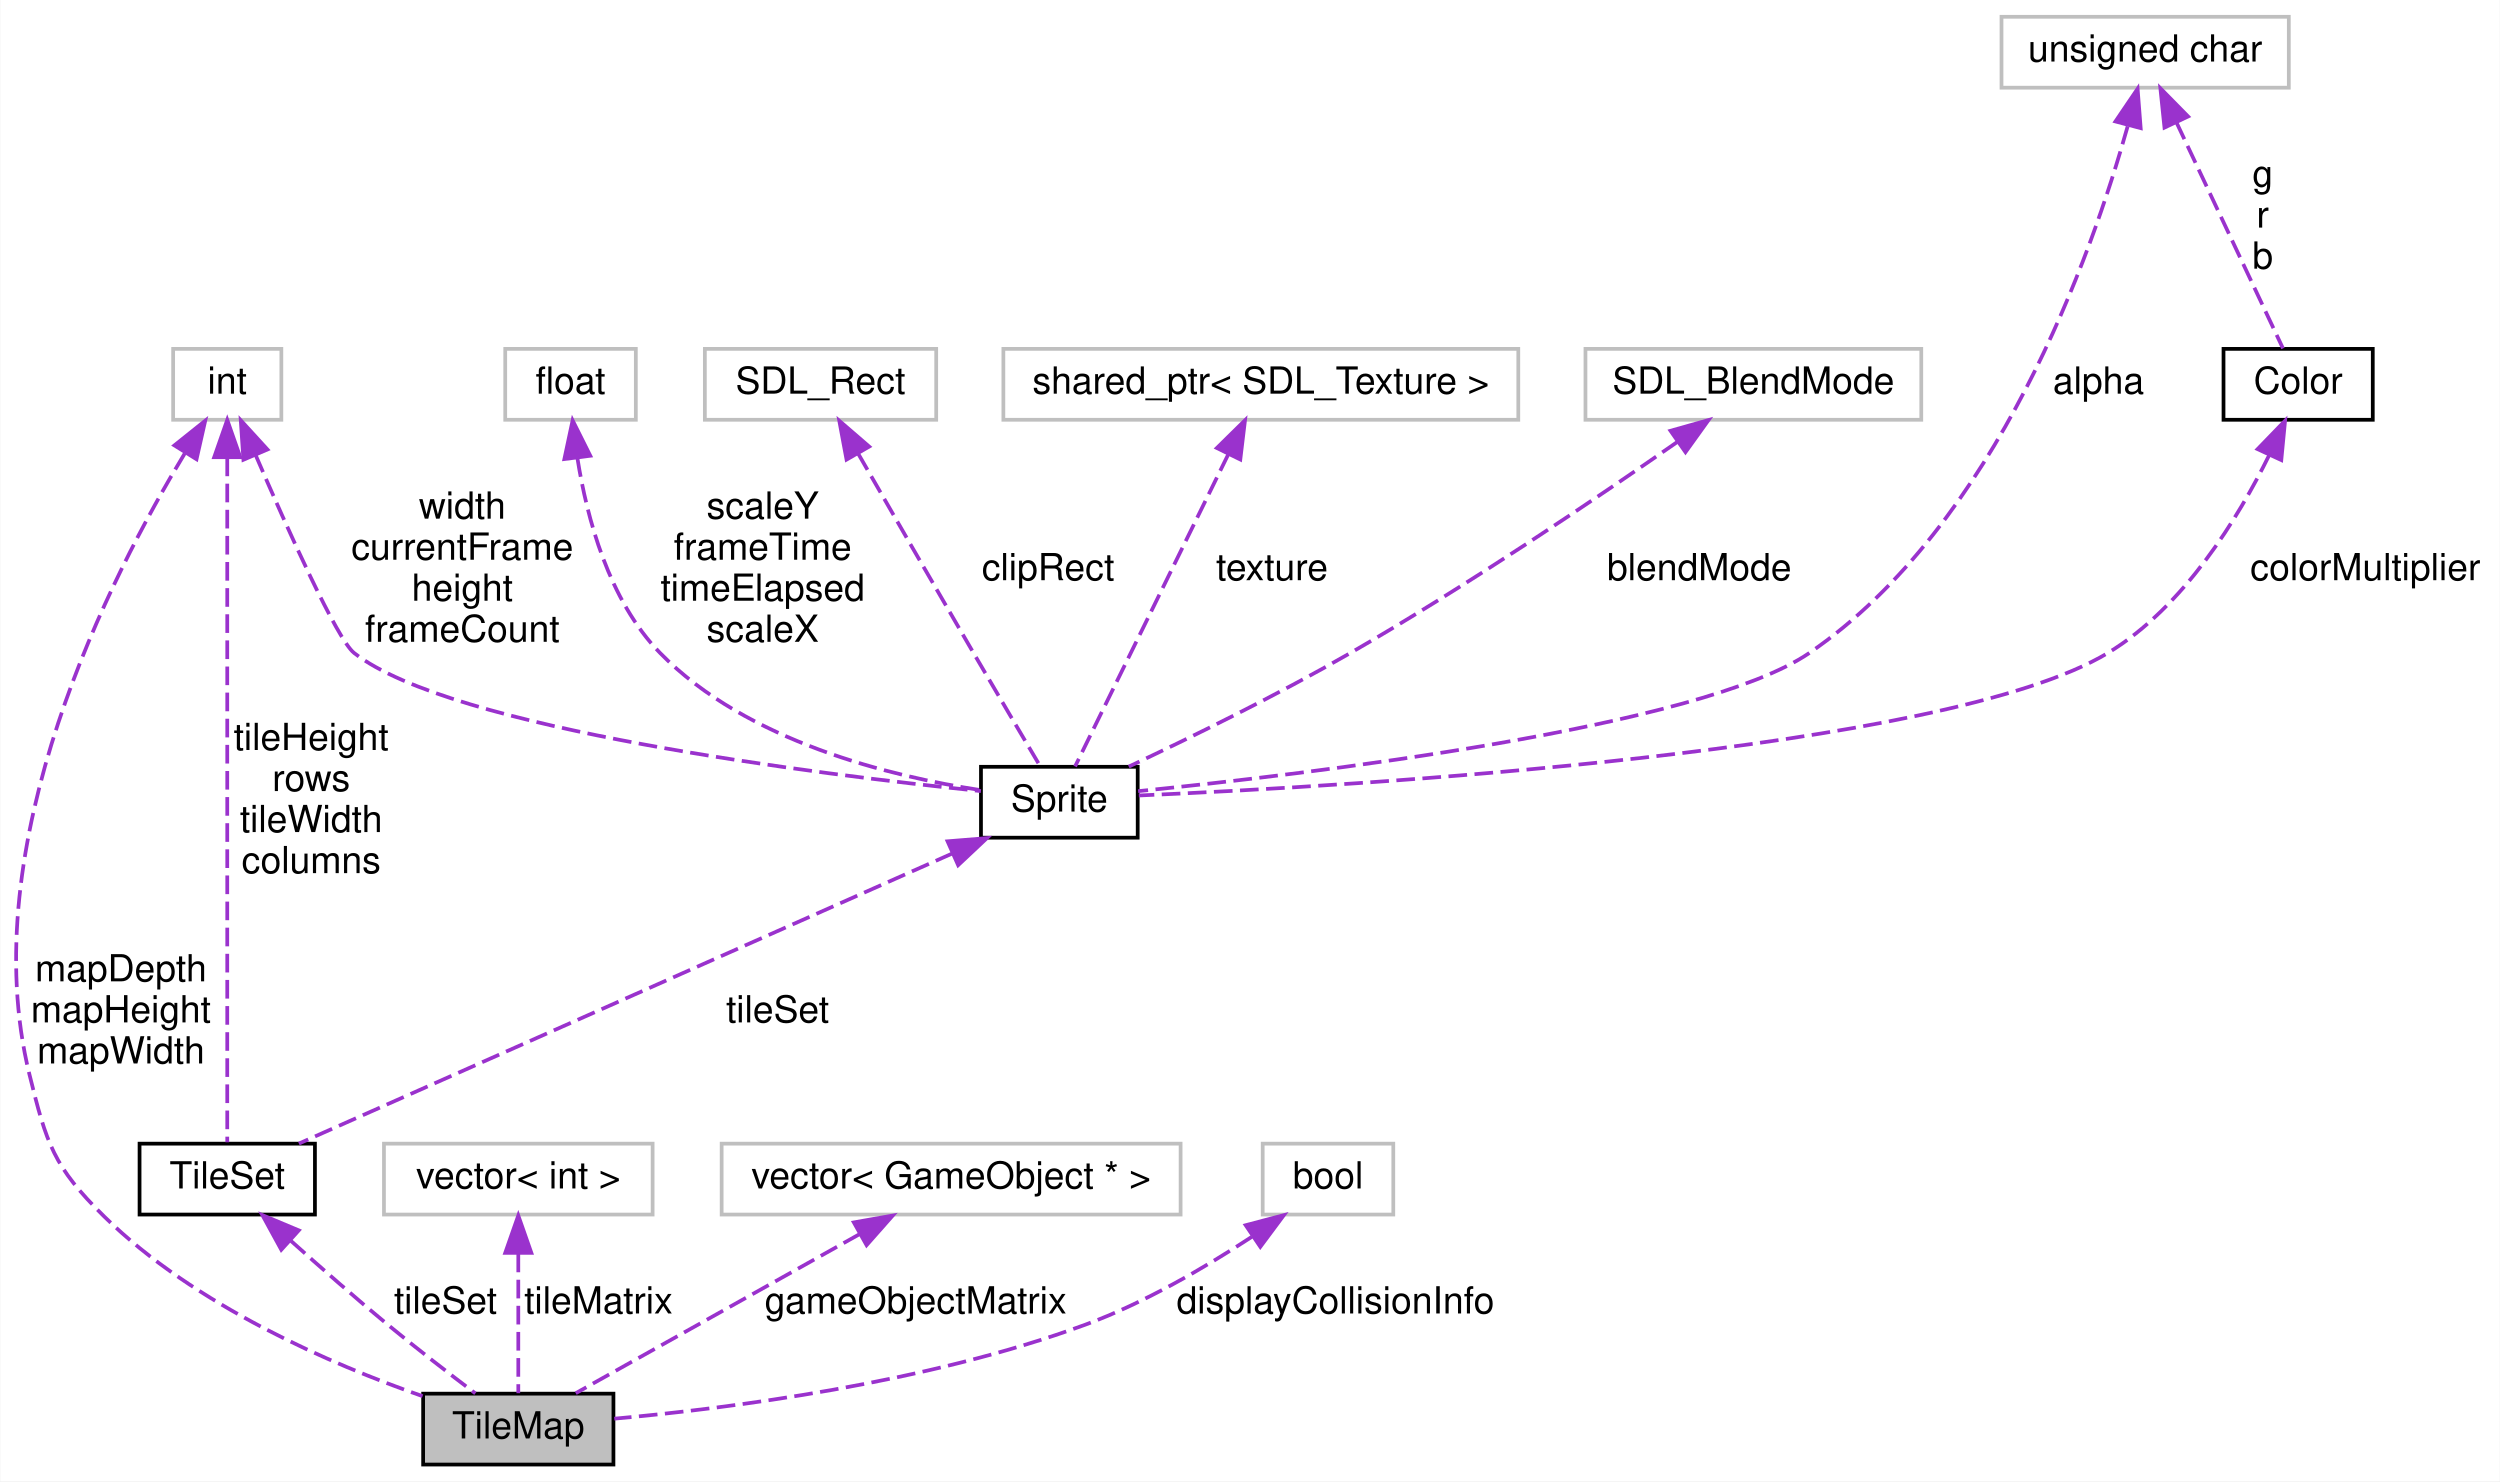
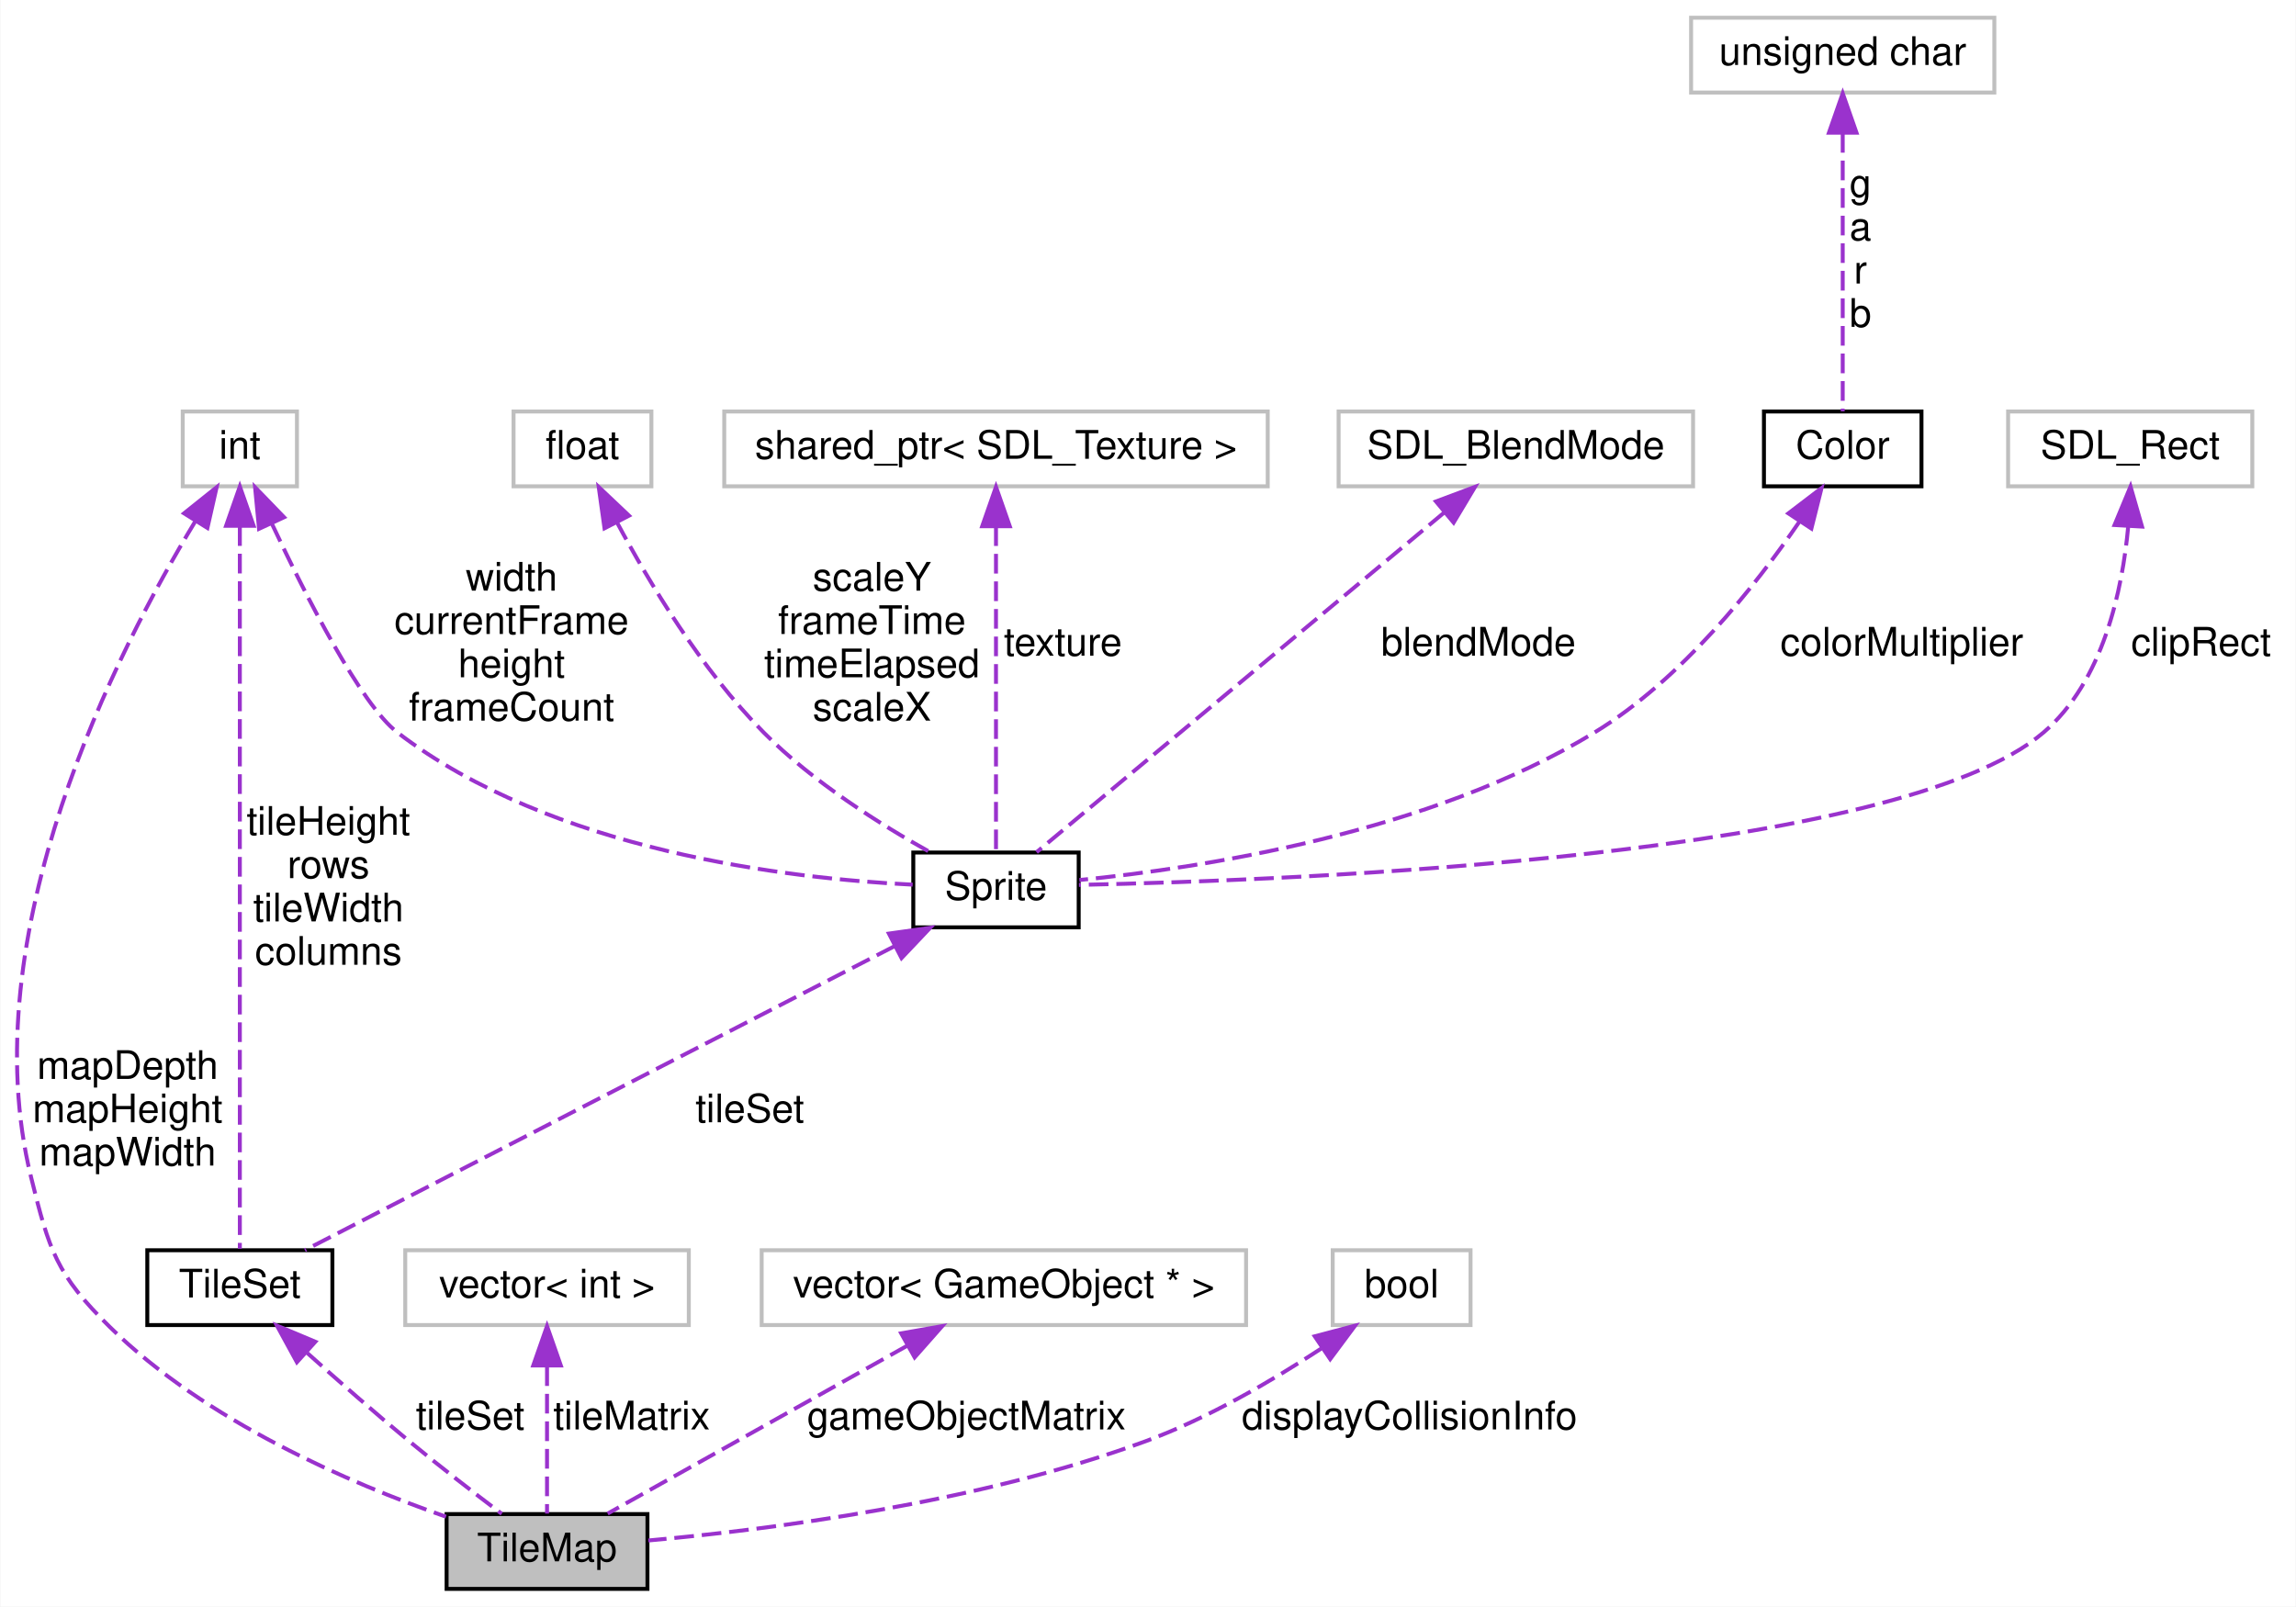
- <svg xmlns="http://www.w3.org/2000/svg" xmlns:xlink="http://www.w3.org/1999/xlink" width="670pt" height="397pt" viewBox="0.00 0.00 669.81 397.00">
-   <g id="graph0" class="graph" transform="scale(1 1) rotate(0) translate(4 393)">
-     <polygon fill="white" stroke="none" points="-4,4 -4,-393 665.807,-393 665.807,4 -4,4" />
+ <svg xmlns="http://www.w3.org/2000/svg" xmlns:xlink="http://www.w3.org/1999/xlink" width="583pt" height="408pt" viewBox="0.00 0.00 582.81 408.00">
+   <g id="graph0" class="graph" transform="scale(1 1) rotate(0) translate(4 404)">
+     <polygon fill="white" stroke="none" points="-4,4 -4,-404 578.807,-404 578.807,4 -4,4" />
    <g id="node1" class="node">
      <polygon fill="#bfbfbf" stroke="black" points="109.307,-0.5 109.307,-19.5 160.307,-19.5 160.307,-0.5 109.307,-0.5" />
      <text text-anchor="middle" x="134.807" y="-7.5" font-family="Helvetica,sans-Serif" font-size="10.00">TileMap</text>
    </g>
    <g id="node2" class="node">
      <g id="a_node2">
        <a xlink:href="classTileSet.html" target="_top" xlink:title="Classe responsável por modelar um tileset. ">
          <polygon fill="white" stroke="black" points="33.307,-67.5 33.307,-86.5 80.307,-86.5 80.307,-67.5 33.307,-67.5" />
          <text text-anchor="middle" x="56.807" y="-74.5" font-family="Helvetica,sans-Serif" font-size="10.00">TileSet</text>
        </a>
      </g>
    </g>
    <g id="edge1" class="edge">
      <path fill="none" stroke="#9a32cd" stroke-dasharray="5,2" d="M73.924,-60.404C81.716,-53.427 91.12,-45.175 99.807,-38 107.498,-31.646 116.404,-24.783 123.307,-19.566" />
      <polygon fill="#9a32cd" stroke="#9a32cd" points="71.292,-58.065 66.212,-67.363 75.981,-63.262 71.292,-58.065" />
      <text text-anchor="middle" x="115.307" y="-41" font-family="Helvetica,sans-Serif" font-size="10.00"> tileSet</text>
    </g>
    <g id="node3" class="node">
      <g id="a_node3">
        <a xlink:href="classSprite.html" target="_top" xlink:title="Classe que modela uma sprite. ">
-           <polygon fill="white" stroke="black" points="258.807,-168.5 258.807,-187.5 300.807,-187.5 300.807,-168.5 258.807,-168.5" />
-           <text text-anchor="middle" x="279.807" y="-175.5" font-family="Helvetica,sans-Serif" font-size="10.00">Sprite</text>
+           <polygon fill="white" stroke="black" points="227.807,-168.5 227.807,-187.5 269.807,-187.5 269.807,-168.5 227.807,-168.5" />
+           <text text-anchor="middle" x="248.807" y="-175.5" font-family="Helvetica,sans-Serif" font-size="10.00">Sprite</text>
        </a>
      </g>
    </g>
    <g id="edge2" class="edge">
-       <path fill="none" stroke="#9a32cd" stroke-dasharray="5,2" d="M251.254,-164.324C205.097,-143.833 115.302,-103.969 76.003,-86.522" />
-       <polygon fill="#9a32cd" stroke="#9a32cd" points="249.847,-167.529 260.407,-168.388 252.687,-161.131 249.847,-167.529" />
-       <text text-anchor="middle" x="204.307" y="-119" font-family="Helvetica,sans-Serif" font-size="10.00"> tileSet</text>
+       <path fill="none" stroke="#9a32cd" stroke-dasharray="5,2" d="M222.964,-163.675C182.87,-143.001 106.816,-103.786 73.334,-86.522" />
+       <polygon fill="#9a32cd" stroke="#9a32cd" points="221.612,-166.915 232.104,-168.388 224.82,-160.694 221.612,-166.915" />
+       <text text-anchor="middle" x="186.307" y="-119" font-family="Helvetica,sans-Serif" font-size="10.00"> tileSet</text>
    </g>
    <g id="node4" class="node">
-       <polygon fill="white" stroke="#bfbfbf" points="532.307,-369.5 532.307,-388.5 609.307,-388.5 609.307,-369.5 532.307,-369.5" />
-       <text text-anchor="middle" x="570.807" y="-376.5" font-family="Helvetica,sans-Serif" font-size="10.00">unsigned char</text>
+       <polygon fill="white" stroke="#bfbfbf" points="126.307,-280.5 126.307,-299.5 161.307,-299.5 161.307,-280.5 126.307,-280.5" />
+       <text text-anchor="middle" x="143.807" y="-287.5" font-family="Helvetica,sans-Serif" font-size="10.00">float</text>
    </g>
    <g id="edge3" class="edge">
-       <path fill="none" stroke="#9a32cd" stroke-dasharray="5,2" d="M566.116,-359.144C556.508,-324.809 531.128,-252.462 480.807,-218 451.625,-198.015 346.355,-185.534 300.923,-180.967" />
-       <polygon fill="#9a32cd" stroke="#9a32cd" points="562.841,-360.449 568.783,-369.221 569.608,-358.658 562.841,-360.449" />
-       <text text-anchor="middle" x="558.307" y="-287.5" font-family="Helvetica,sans-Serif" font-size="10.00"> alpha</text>
-     </g>
-     <g id="node10" class="node">
-       <g id="a_node10">
-         <a xlink:href="structColor.html" target="_top" xlink:title="Struct para armazenar informações de cor. ">
-           <polygon fill="white" stroke="black" points="591.807,-280.5 591.807,-299.5 631.807,-299.5 631.807,-280.5 591.807,-280.5" />
-           <text text-anchor="middle" x="611.807" y="-287.5" font-family="Helvetica,sans-Serif" font-size="10.00">Color</text>
-         </a>
-       </g>
-     </g>
-     <g id="edge10" class="edge">
-       <path fill="none" stroke="#9a32cd" stroke-dasharray="5,2" d="M579.181,-360.23C587.879,-341.774 601.122,-313.672 607.742,-299.625" />
-       <polygon fill="#9a32cd" stroke="#9a32cd" points="575.985,-358.802 574.888,-369.34 582.317,-361.786 575.985,-358.802" />
-       <text text-anchor="middle" x="602.307" y="-343" font-family="Helvetica,sans-Serif" font-size="10.00"> g</text>
-       <text text-anchor="middle" x="602.307" y="-332" font-family="Helvetica,sans-Serif" font-size="10.00">r</text>
-       <text text-anchor="middle" x="602.307" y="-321" font-family="Helvetica,sans-Serif" font-size="10.00">b</text>
+       <path fill="none" stroke="#9a32cd" stroke-dasharray="5,2" d="M152.541,-271.393C160.722,-256.083 174.034,-233.919 189.807,-218 202.338,-205.353 219.602,-194.521 232.217,-187.505" />
+       <polygon fill="#9a32cd" stroke="#9a32cd" points="149.404,-269.838 147.931,-280.33 155.626,-273.047 149.404,-269.838" />
+       <text text-anchor="middle" x="217.307" y="-254" font-family="Helvetica,sans-Serif" font-size="10.00"> scaleY</text>
+       <text text-anchor="middle" x="217.307" y="-243" font-family="Helvetica,sans-Serif" font-size="10.00">frameTime</text>
+       <text text-anchor="middle" x="217.307" y="-232" font-family="Helvetica,sans-Serif" font-size="10.00">timeElapsed</text>
+       <text text-anchor="middle" x="217.307" y="-221" font-family="Helvetica,sans-Serif" font-size="10.00">scaleX</text>
    </g>
    <g id="node5" class="node">
-       <polygon fill="white" stroke="#bfbfbf" points="131.307,-280.5 131.307,-299.5 166.307,-299.5 166.307,-280.5 131.307,-280.5" />
-       <text text-anchor="middle" x="148.807" y="-287.5" font-family="Helvetica,sans-Serif" font-size="10.00">float</text>
+       <polygon fill="white" stroke="#bfbfbf" points="505.807,-280.5 505.807,-299.5 567.807,-299.5 567.807,-280.5 505.807,-280.5" />
+       <text text-anchor="middle" x="536.807" y="-287.5" font-family="Helvetica,sans-Serif" font-size="10.00">SDL_Rect</text>
    </g>
    <g id="edge4" class="edge">
-       <path fill="none" stroke="#9a32cd" stroke-dasharray="5,2" d="M150.665,-270.147C153.173,-254.315 159.053,-232.082 172.807,-218 196.016,-194.237 234.844,-184.867 258.796,-181.233" />
-       <polygon fill="#9a32cd" stroke="#9a32cd" points="147.158,-269.975 149.369,-280.337 154.102,-270.858 147.158,-269.975" />
-       <text text-anchor="middle" x="200.307" y="-254" font-family="Helvetica,sans-Serif" font-size="10.00"> scaleY</text>
-       <text text-anchor="middle" x="200.307" y="-243" font-family="Helvetica,sans-Serif" font-size="10.00">frameTime</text>
-       <text text-anchor="middle" x="200.307" y="-232" font-family="Helvetica,sans-Serif" font-size="10.00">timeElapsed</text>
-       <text text-anchor="middle" x="200.307" y="-221" font-family="Helvetica,sans-Serif" font-size="10.00">scaleX</text>
+       <path fill="none" stroke="#9a32cd" stroke-dasharray="5,2" d="M536.313,-270.441C534.822,-254.104 529.941,-230.954 514.807,-218 478.019,-186.511 326.109,-180.446 269.87,-179.278" />
+       <polygon fill="#9a32cd" stroke="#9a32cd" points="532.821,-270.672 536.888,-280.455 539.809,-270.271 532.821,-270.672" />
+       <text text-anchor="middle" x="554.807" y="-237.5" font-family="Helvetica,sans-Serif" font-size="10.00"> clipRect</text>
    </g>
    <g id="node6" class="node">
-       <polygon fill="white" stroke="#bfbfbf" points="184.807,-280.5 184.807,-299.5 246.807,-299.5 246.807,-280.5 184.807,-280.5" />
-       <text text-anchor="middle" x="215.807" y="-287.5" font-family="Helvetica,sans-Serif" font-size="10.00">SDL_Rect</text>
-     </g>
-     <g id="edge5" class="edge">
-       <path fill="none" stroke="#9a32cd" stroke-dasharray="5,2" d="M225.893,-271.431C234.164,-257.047 246.197,-236.179 256.807,-218 262.908,-207.545 269.992,-195.555 274.668,-187.661" />
-       <polygon fill="#9a32cd" stroke="#9a32cd" points="222.778,-269.826 220.83,-280.241 228.847,-273.314 222.778,-269.826" />
-       <text text-anchor="middle" x="276.807" y="-237.5" font-family="Helvetica,sans-Serif" font-size="10.00"> clipRect</text>
-     </g>
-     <g id="node7" class="node">
      <polygon fill="white" stroke="#bfbfbf" points="42.307,-280.5 42.307,-299.5 71.307,-299.5 71.307,-280.5 42.307,-280.5" />
      <text text-anchor="middle" x="56.807" y="-287.5" font-family="Helvetica,sans-Serif" font-size="10.00">int</text>
    </g>
-     <g id="edge14" class="edge">
+     <g id="edge13" class="edge">
      <path fill="none" stroke="#9a32cd" stroke-dasharray="5,2" d="M45.413,-271.471C25.66,-238.892 -11.442,-166.711 3.807,-105 8.385,-86.472 10.195,-80.379 23.807,-67 48.128,-43.094 84.71,-27.365 109.154,-18.826" />
      <polygon fill="#9a32cd" stroke="#9a32cd" points="42.638,-273.634 50.91,-280.255 48.572,-269.921 42.638,-273.634" />
      <text text-anchor="middle" x="28.307" y="-130" font-family="Helvetica,sans-Serif" font-size="10.00"> mapDepth</text>
      <text text-anchor="middle" x="28.307" y="-119" font-family="Helvetica,sans-Serif" font-size="10.00">mapHeight</text>
      <text text-anchor="middle" x="28.307" y="-108" font-family="Helvetica,sans-Serif" font-size="10.00">mapWidth</text>
    </g>
-     <g id="edge11" class="edge">
+     <g id="edge10" class="edge">
      <path fill="none" stroke="#9a32cd" stroke-dasharray="5,2" d="M56.807,-270.378C56.807,-226.622 56.807,-118.567 56.807,-86.873" />
      <polygon fill="#9a32cd" stroke="#9a32cd" points="53.307,-270.467 56.807,-280.467 60.307,-270.467 53.307,-270.467" />
      <text text-anchor="middle" x="79.307" y="-192" font-family="Helvetica,sans-Serif" font-size="10.00"> tileHeight</text>
      <text text-anchor="middle" x="79.307" y="-181" font-family="Helvetica,sans-Serif" font-size="10.00">rows</text>
      <text text-anchor="middle" x="79.307" y="-170" font-family="Helvetica,sans-Serif" font-size="10.00">tileWidth</text>
      <text text-anchor="middle" x="79.307" y="-159" font-family="Helvetica,sans-Serif" font-size="10.00">columns</text>
    </g>
+     <g id="edge5" class="edge">
+       <path fill="none" stroke="#9a32cd" stroke-dasharray="5,2" d="M64.941,-270.998C73.685,-252.39 87.573,-225.085 96.807,-218 136.037,-187.9 196.044,-180.877 227.648,-179.339" />
+       <polygon fill="#9a32cd" stroke="#9a32cd" points="61.68,-269.711 60.673,-280.258 68.037,-272.641 61.68,-269.711" />
+       <text text-anchor="middle" x="125.807" y="-254" font-family="Helvetica,sans-Serif" font-size="10.00"> width</text>
+       <text text-anchor="middle" x="125.807" y="-243" font-family="Helvetica,sans-Serif" font-size="10.00">currentFrame</text>
+       <text text-anchor="middle" x="125.807" y="-232" font-family="Helvetica,sans-Serif" font-size="10.00">height</text>
+       <text text-anchor="middle" x="125.807" y="-221" font-family="Helvetica,sans-Serif" font-size="10.00">frameCount</text>
+     </g>
+     <g id="node7" class="node">
+       <polygon fill="white" stroke="#bfbfbf" points="179.807,-280.5 179.807,-299.5 317.807,-299.5 317.807,-280.5 179.807,-280.5" />
+       <text text-anchor="middle" x="248.807" y="-287.5" font-family="Helvetica,sans-Serif" font-size="10.00">shared_ptr&lt; SDL_Texture &gt;</text>
+     </g>
    <g id="edge6" class="edge">
-       <path fill="none" stroke="#9a32cd" stroke-dasharray="5,2" d="M64.402,-271.068C72.96,-251.223 86.269,-221.55 90.807,-218 116.865,-197.615 215.207,-185.471 258.791,-180.985" />
-       <polygon fill="#9a32cd" stroke="#9a32cd" points="61.142,-269.789 60.431,-280.36 67.579,-272.54 61.142,-269.789" />
-       <text text-anchor="middle" x="119.807" y="-254" font-family="Helvetica,sans-Serif" font-size="10.00"> width</text>
-       <text text-anchor="middle" x="119.807" y="-243" font-family="Helvetica,sans-Serif" font-size="10.00">currentFrame</text>
-       <text text-anchor="middle" x="119.807" y="-232" font-family="Helvetica,sans-Serif" font-size="10.00">height</text>
-       <text text-anchor="middle" x="119.807" y="-221" font-family="Helvetica,sans-Serif" font-size="10.00">frameCount</text>
+       <path fill="none" stroke="#9a32cd" stroke-dasharray="5,2" d="M248.807,-270.348C248.807,-246.254 248.807,-205.308 248.807,-187.591" />
+       <polygon fill="#9a32cd" stroke="#9a32cd" points="245.307,-270.368 248.807,-280.368 252.307,-270.369 245.307,-270.368" />
+       <text text-anchor="middle" x="265.807" y="-237.5" font-family="Helvetica,sans-Serif" font-size="10.00"> texture</text>
    </g>
    <g id="node8" class="node">
-       <polygon fill="white" stroke="#bfbfbf" points="264.807,-280.5 264.807,-299.5 402.807,-299.5 402.807,-280.5 264.807,-280.5" />
-       <text text-anchor="middle" x="333.807" y="-287.5" font-family="Helvetica,sans-Serif" font-size="10.00">shared_ptr&lt; SDL_Texture &gt;</text>
+       <polygon fill="white" stroke="#bfbfbf" points="335.807,-280.5 335.807,-299.5 425.807,-299.5 425.807,-280.5 335.807,-280.5" />
+       <text text-anchor="middle" x="380.807" y="-287.5" font-family="Helvetica,sans-Serif" font-size="10.00">SDL_BlendMode</text>
    </g>
    <g id="edge7" class="edge">
-       <path fill="none" stroke="#9a32cd" stroke-dasharray="5,2" d="M325.127,-271.32C313.37,-247.37 292.839,-205.548 284.024,-187.591" />
-       <polygon fill="#9a32cd" stroke="#9a32cd" points="322.021,-272.934 329.569,-280.368 328.304,-269.849 322.021,-272.934" />
-       <text text-anchor="middle" x="336.807" y="-237.5" font-family="Helvetica,sans-Serif" font-size="10.00"> texture</text>
+       <path fill="none" stroke="#9a32cd" stroke-dasharray="5,2" d="M362.585,-273.816C334.471,-250.387 281.434,-206.19 259.116,-187.591" />
+       <polygon fill="#9a32cd" stroke="#9a32cd" points="360.526,-276.655 370.449,-280.368 365.007,-271.278 360.526,-276.655" />
+       <text text-anchor="middle" x="371.307" y="-237.5" font-family="Helvetica,sans-Serif" font-size="10.00"> blendMode</text>
    </g>
    <g id="node9" class="node">
-       <polygon fill="white" stroke="#bfbfbf" points="420.807,-280.5 420.807,-299.5 510.807,-299.5 510.807,-280.5 420.807,-280.5" />
-       <text text-anchor="middle" x="465.807" y="-287.5" font-family="Helvetica,sans-Serif" font-size="10.00">SDL_BlendMode</text>
+       <g id="a_node9">
+         <a xlink:href="structColor.html" target="_top" xlink:title="Struct para armazenar informações de cor. ">
+           <polygon fill="white" stroke="black" points="443.807,-280.5 443.807,-299.5 483.807,-299.5 483.807,-280.5 443.807,-280.5" />
+           <text text-anchor="middle" x="463.807" y="-287.5" font-family="Helvetica,sans-Serif" font-size="10.00">Color</text>
+         </a>
+       </g>
    </g>
    <g id="edge8" class="edge">
-       <path fill="none" stroke="#9a32cd" stroke-dasharray="5,2" d="M445.507,-274.616C424.134,-259.72 389.281,-236.13 357.807,-218 337.997,-206.589 314.419,-195.071 298.41,-187.542" />
-       <polygon fill="#9a32cd" stroke="#9a32cd" points="443.596,-277.551 453.793,-280.427 447.615,-271.82 443.596,-277.551" />
-       <text text-anchor="middle" x="451.307" y="-237.5" font-family="Helvetica,sans-Serif" font-size="10.00"> blendMode</text>
+       <path fill="none" stroke="#9a32cd" stroke-dasharray="5,2" d="M452.769,-271.455C441.619,-255.178 422.911,-231.495 400.807,-218 358.951,-192.448 300.808,-183.547 269.975,-180.515" />
+       <polygon fill="#9a32cd" stroke="#9a32cd" points="450.007,-273.624 458.43,-280.05 455.853,-269.773 450.007,-273.624" />
+       <text text-anchor="middle" x="478.807" y="-237.5" font-family="Helvetica,sans-Serif" font-size="10.00"> colorMultiplier</text>
+     </g>
+     <g id="node10" class="node">
+       <polygon fill="white" stroke="#bfbfbf" points="425.307,-380.5 425.307,-399.5 502.307,-399.5 502.307,-380.5 425.307,-380.5" />
+       <text text-anchor="middle" x="463.807" y="-387.5" font-family="Helvetica,sans-Serif" font-size="10.00">unsigned char</text>
    </g>
    <g id="edge9" class="edge">
-       <path fill="none" stroke="#9a32cd" stroke-dasharray="5,2" d="M604.031,-270.99C595.831,-254.33 581.253,-230.337 560.807,-218 516.949,-191.537 358.856,-182.33 301.113,-179.808" />
-       <polygon fill="#9a32cd" stroke="#9a32cd" points="600.936,-272.637 608.308,-280.246 607.291,-269.7 600.936,-272.637" />
-       <text text-anchor="middle" x="629.807" y="-237.5" font-family="Helvetica,sans-Serif" font-size="10.00"> colorMultiplier</text>
+       <path fill="none" stroke="#9a32cd" stroke-dasharray="5,2" d="M463.807,-370.22C463.807,-348.951 463.807,-315.22 463.807,-299.537" />
+       <polygon fill="#9a32cd" stroke="#9a32cd" points="460.307,-370.303 463.807,-380.303 467.307,-370.303 460.307,-370.303" />
+       <text text-anchor="middle" x="468.307" y="-354" font-family="Helvetica,sans-Serif" font-size="10.00"> g</text>
+       <text text-anchor="middle" x="468.307" y="-343" font-family="Helvetica,sans-Serif" font-size="10.00">a</text>
+       <text text-anchor="middle" x="468.307" y="-332" font-family="Helvetica,sans-Serif" font-size="10.00">r</text>
+       <text text-anchor="middle" x="468.307" y="-321" font-family="Helvetica,sans-Serif" font-size="10.00">b</text>
    </g>
    <g id="node11" class="node">
      <polygon fill="white" stroke="#bfbfbf" points="98.807,-67.5 98.807,-86.5 170.807,-86.5 170.807,-67.5 98.807,-67.5" />
      <text text-anchor="middle" x="134.807" y="-74.5" font-family="Helvetica,sans-Serif" font-size="10.00">vector&lt; int &gt;</text>
    </g>
-     <g id="edge12" class="edge">
+     <g id="edge11" class="edge">
      <path fill="none" stroke="#9a32cd" stroke-dasharray="5,2" d="M134.807,-57.037C134.807,-44.67 134.807,-29.12 134.807,-19.627" />
      <polygon fill="#9a32cd" stroke="#9a32cd" points="131.307,-57.234 134.807,-67.234 138.307,-57.234 131.307,-57.234" />
      <text text-anchor="middle" x="156.307" y="-41" font-family="Helvetica,sans-Serif" font-size="10.00"> tileMatrix</text>
    </g>
    <g id="node12" class="node">
      <polygon fill="white" stroke="#bfbfbf" points="189.307,-67.5 189.307,-86.5 312.307,-86.5 312.307,-67.5 189.307,-67.5" />
      <text text-anchor="middle" x="250.807" y="-74.5" font-family="Helvetica,sans-Serif" font-size="10.00">vector&lt; GameObject * &gt;</text>
    </g>
-     <g id="edge13" class="edge">
+     <g id="edge12" class="edge">
      <path fill="none" stroke="#9a32cd" stroke-dasharray="5,2" d="M226.334,-62.287C203.344,-49.405 169.65,-30.524 150.203,-19.627" />
      <polygon fill="#9a32cd" stroke="#9a32cd" points="224.728,-65.399 235.162,-67.234 228.149,-59.292 224.728,-65.399" />
      <text text-anchor="middle" x="241.307" y="-41" font-family="Helvetica,sans-Serif" font-size="10.00"> gameObjectMatrix</text>
    </g>
    <g id="node13" class="node">
      <polygon fill="white" stroke="#bfbfbf" points="334.307,-67.5 334.307,-86.5 369.307,-86.5 369.307,-67.5 334.307,-67.5" />
      <text text-anchor="middle" x="351.807" y="-74.5" font-family="Helvetica,sans-Serif" font-size="10.00">bool</text>
    </g>
-     <g id="edge15" class="edge">
+     <g id="edge14" class="edge">
      <path fill="none" stroke="#9a32cd" stroke-dasharray="5,2" d="M331.399,-61.538C319.038,-53.438 302.644,-43.825 286.807,-38 244.169,-22.319 191.358,-15.567 160.537,-12.794" />
      <polygon fill="#9a32cd" stroke="#9a32cd" points="329.746,-64.645 339.99,-67.349 333.668,-58.847 329.746,-64.645" />
      <text text-anchor="middle" x="353.807" y="-41" font-family="Helvetica,sans-Serif" font-size="10.00"> displayCollisionInfo</text>
    </g>
  </g>
</svg>
